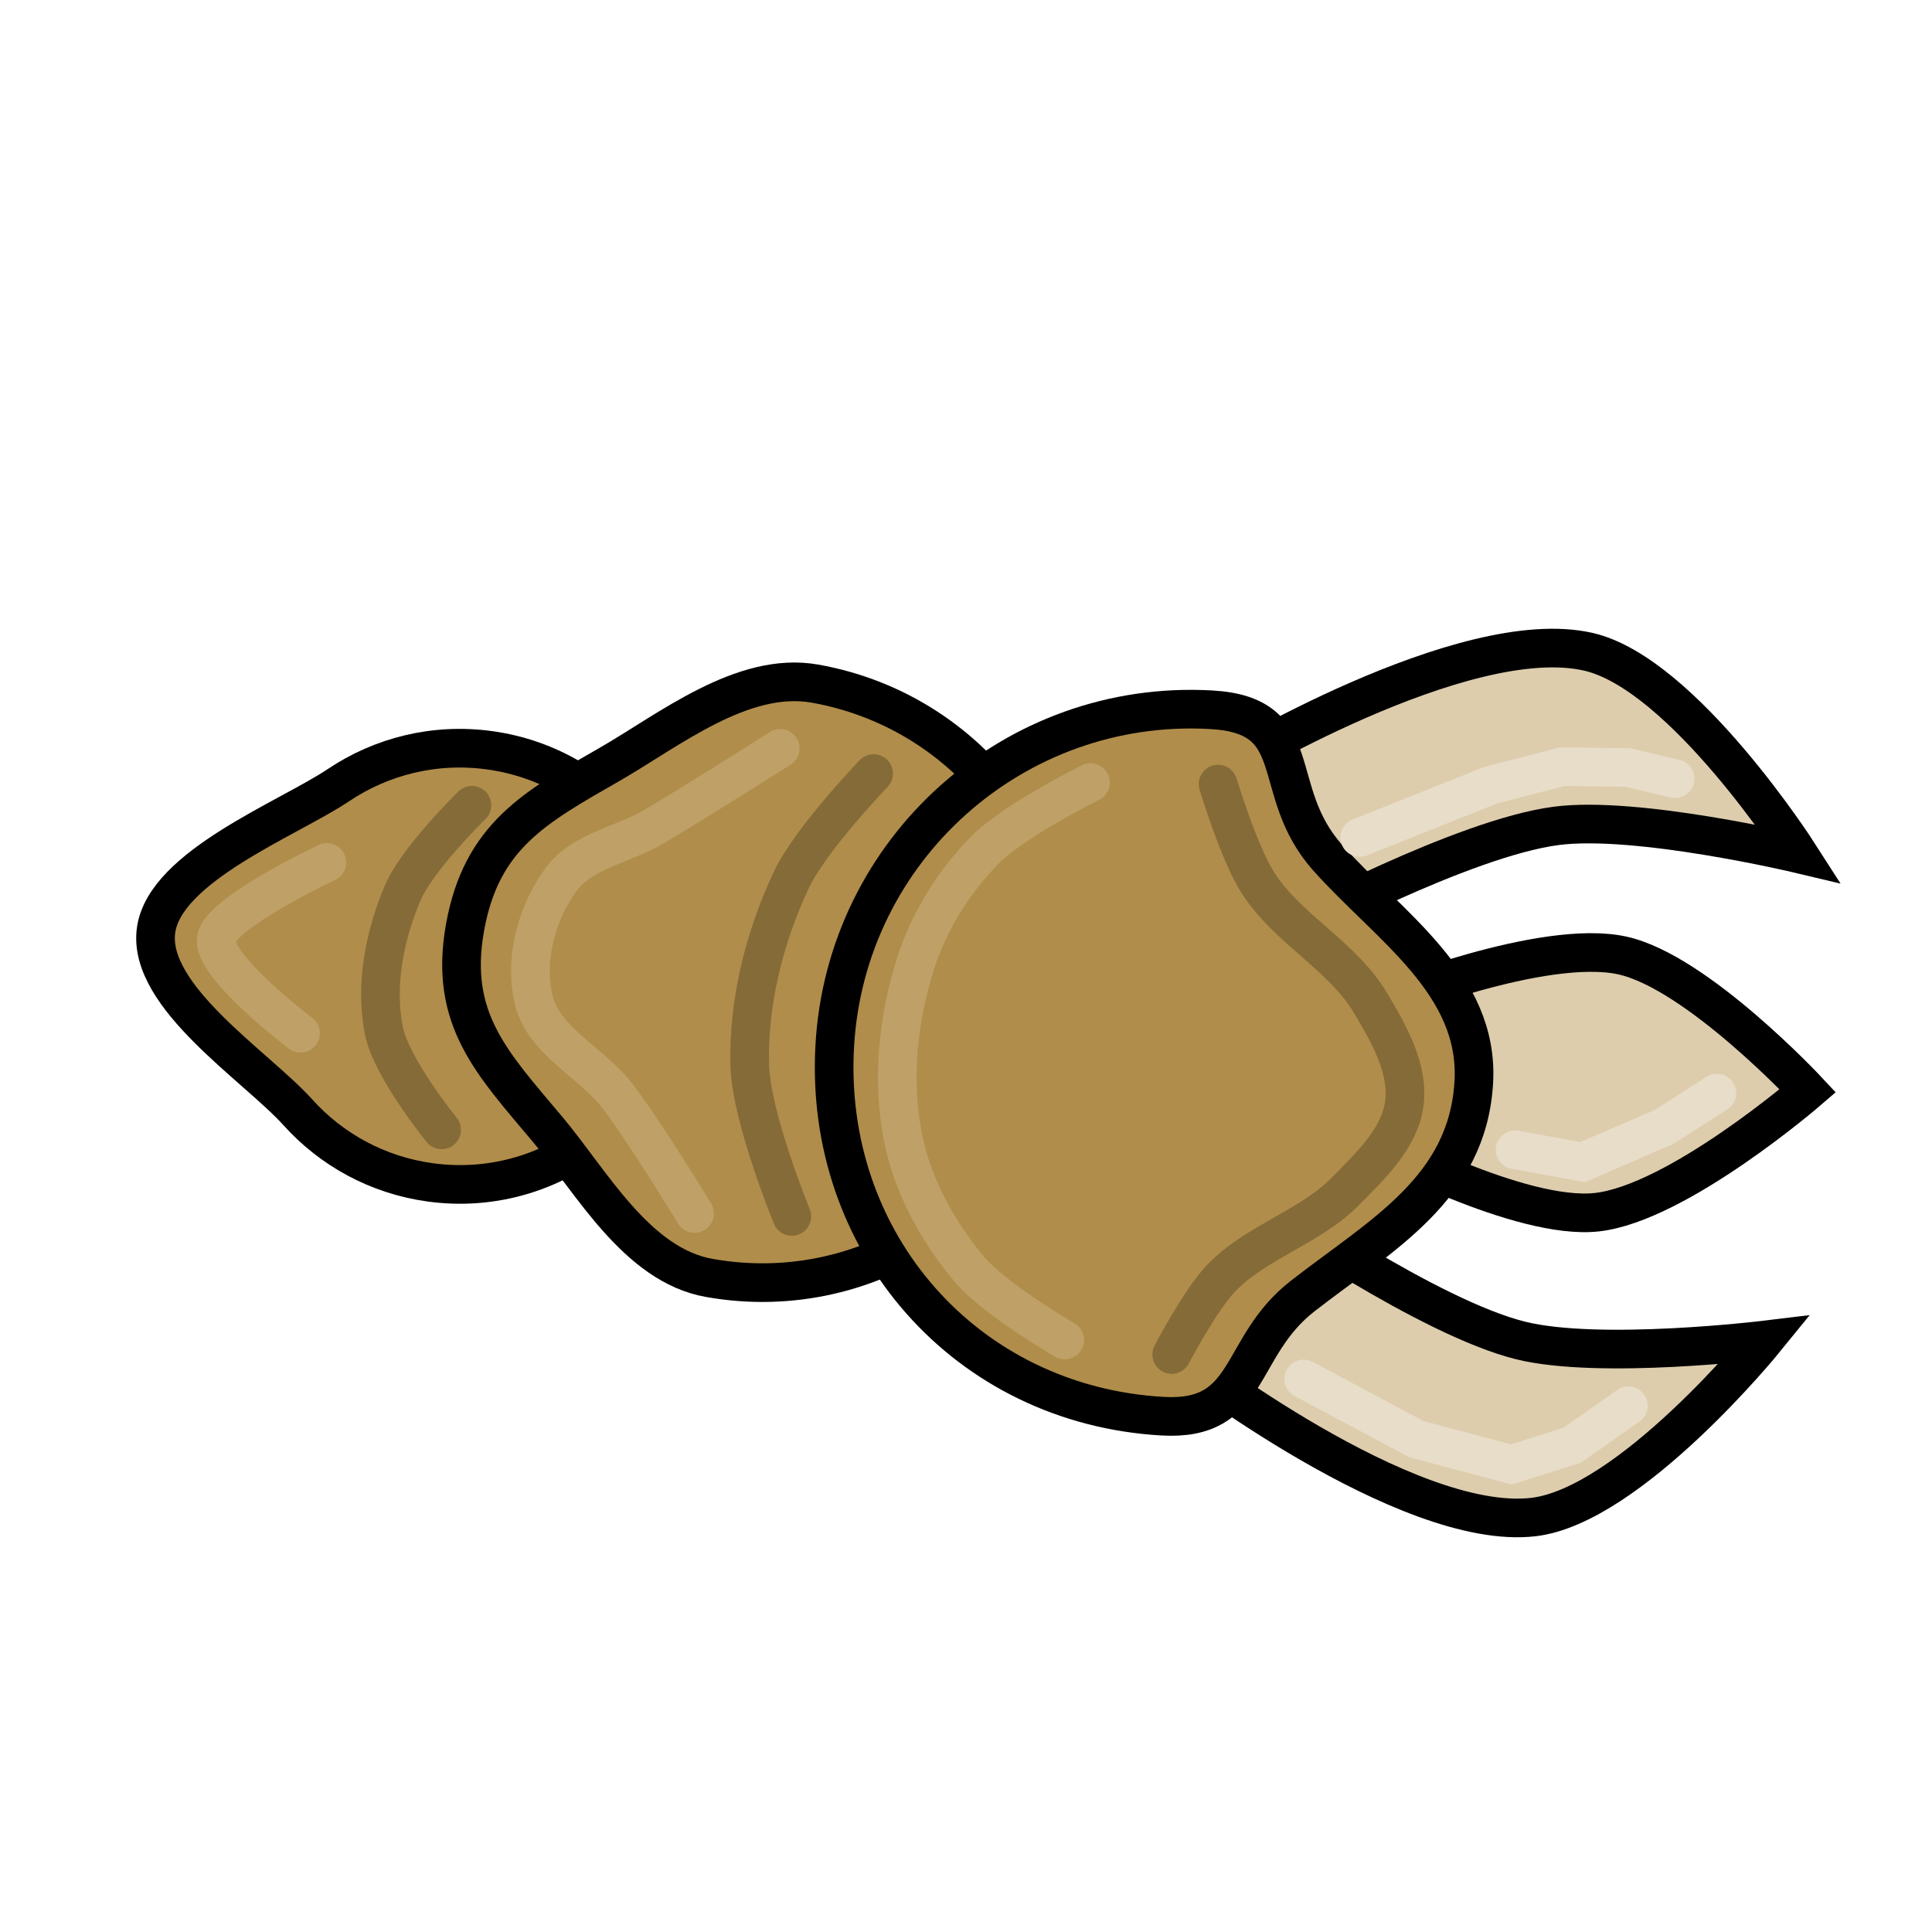
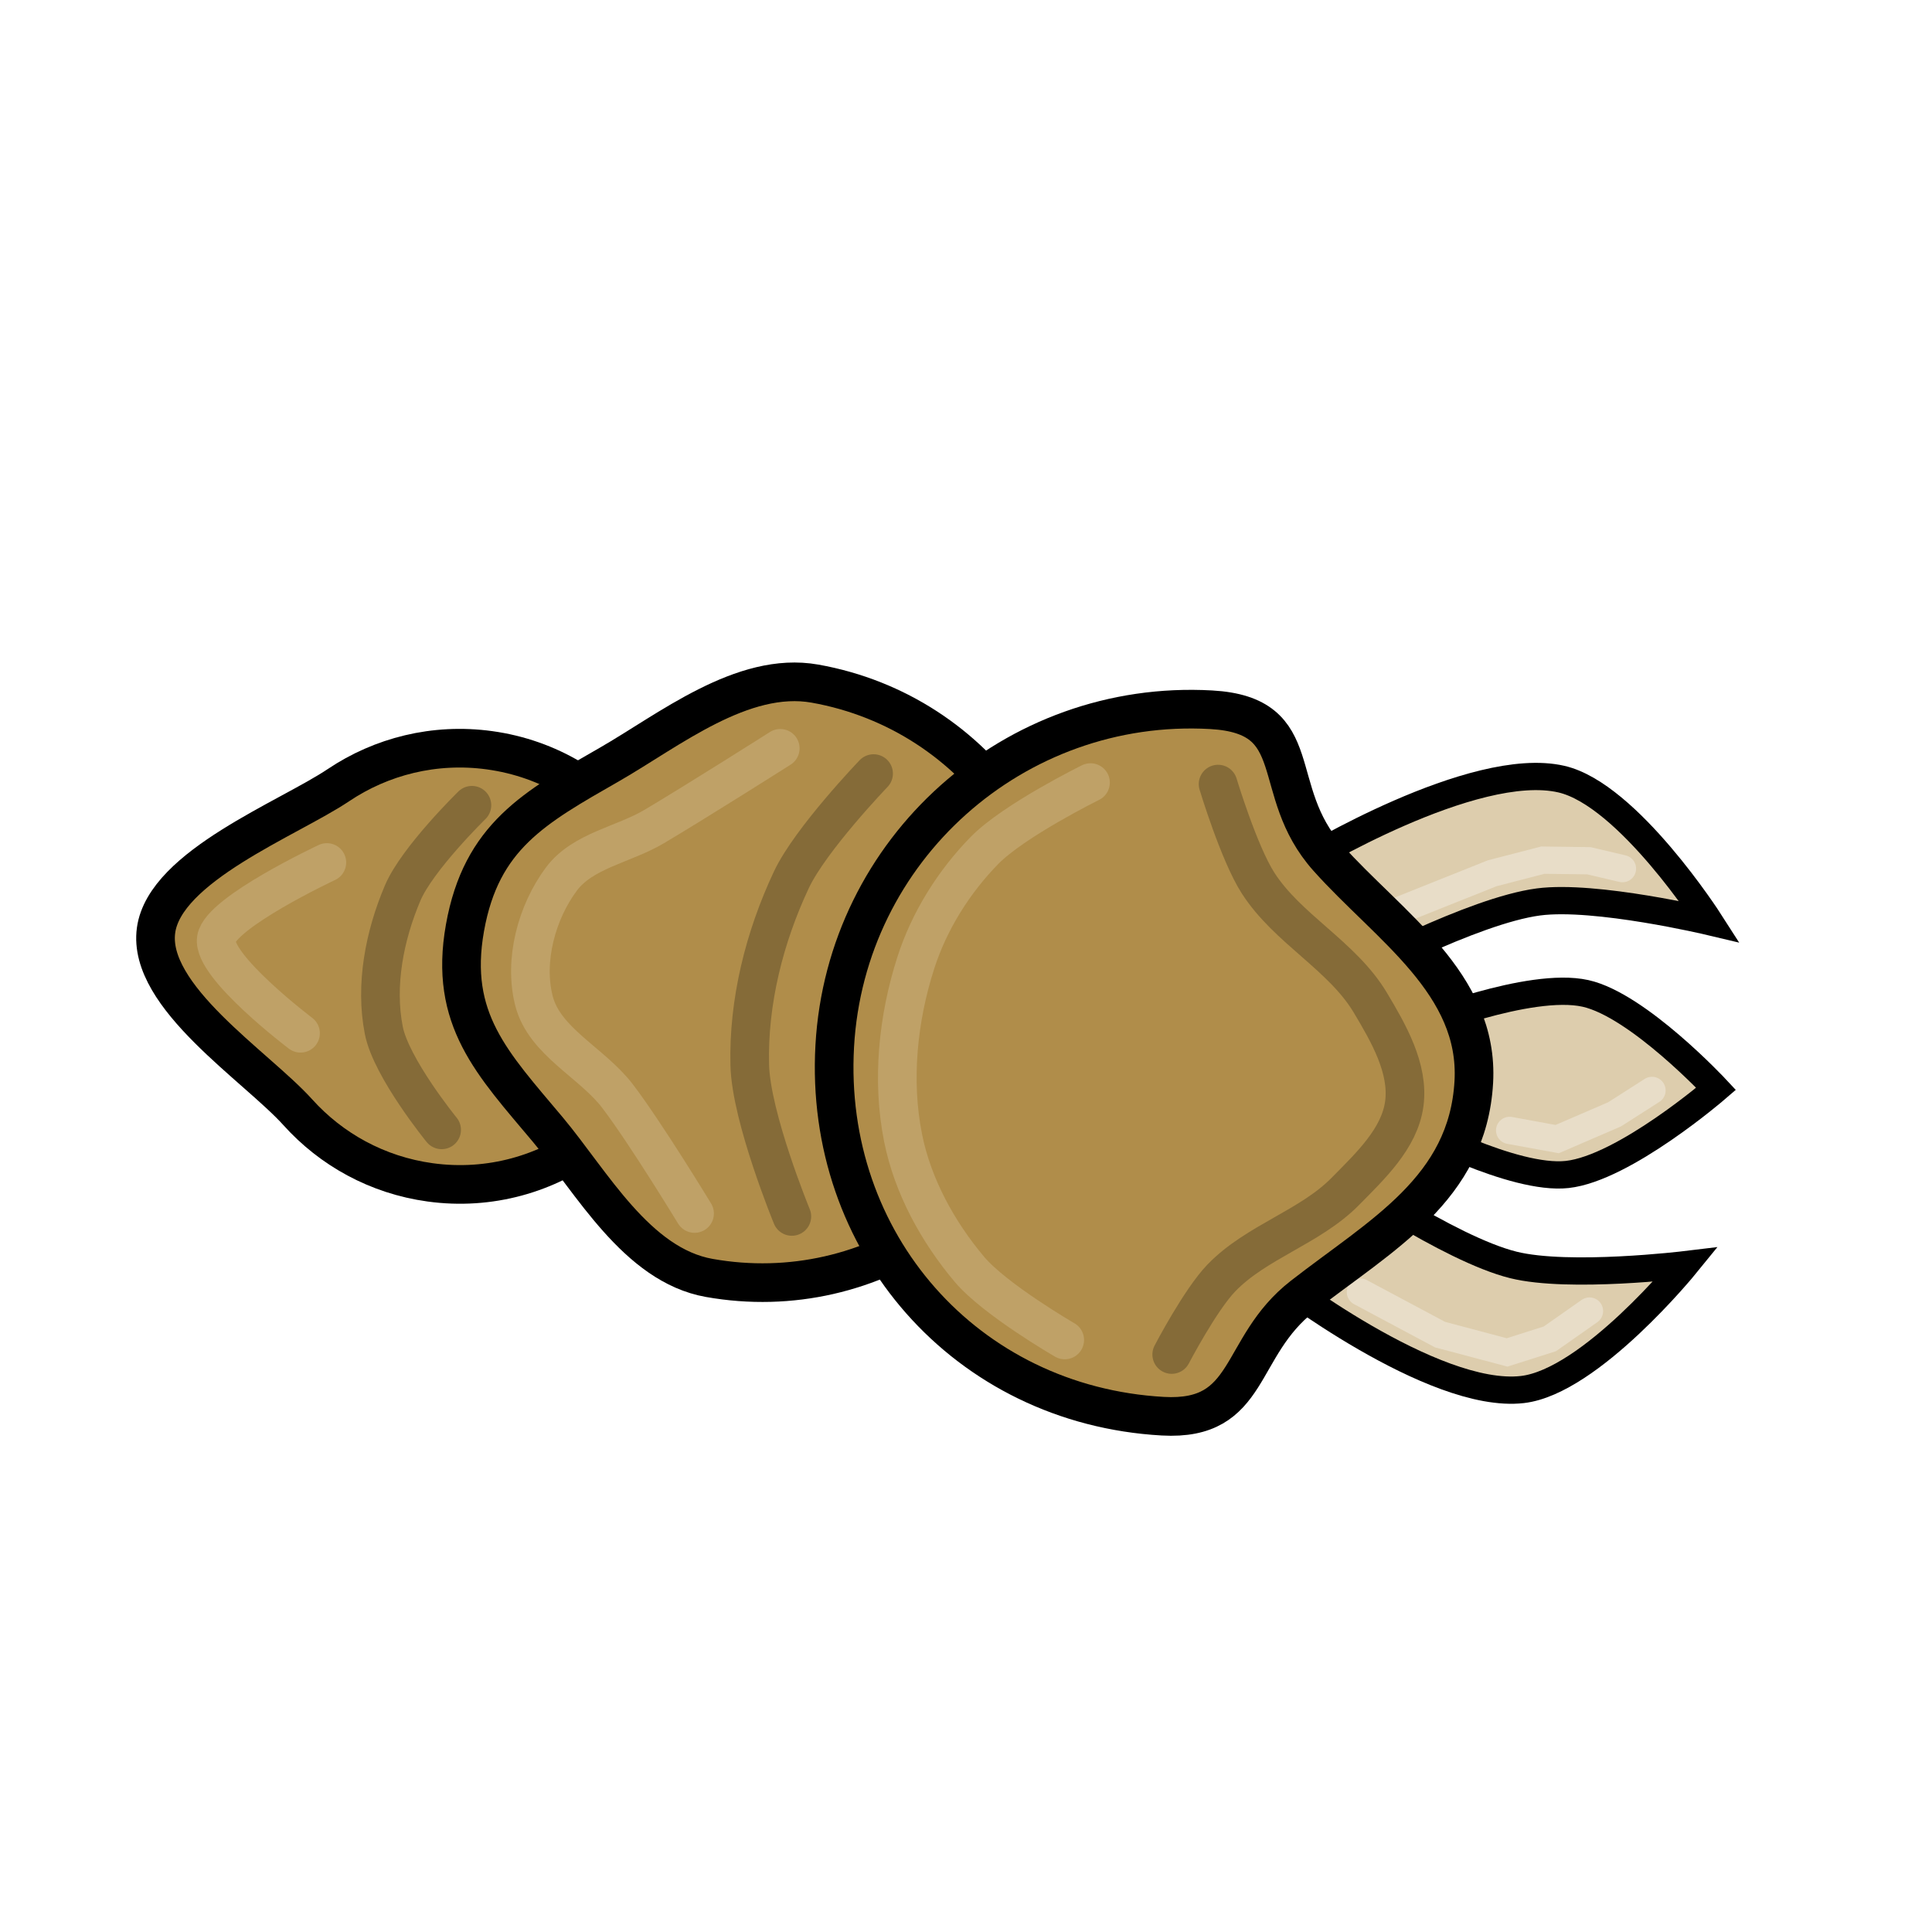
<svg xmlns="http://www.w3.org/2000/svg" width="100mm" height="100mm" viewBox="0 0 100 100" version="1.1" id="svg1">
  <defs id="defs1" />
  <g id="g129" style="display:inline" transform="matrix(1,0,0,-1,0,100)">
    <g id="g116" style="display:inline" transform="rotate(-7.820157,21.55098,50.29319)">
      <path id="path114" style="fill:#b08d4a;fill-opacity:1;stroke:#000000;stroke-width:2;stroke-linecap:round;stroke-opacity:1" d="m 35.111,50.293 c 0,6.234 -5.054,11.288 -11.288,11.288 -2.879,0 -5.507,-1.078 -7.501,-2.853 -2.323,-2.068 -8.331,-5.374 -8.331,-8.728 0,-3.461 6.102,-6.265 8.555,-8.336 1.965,-1.659 4.504,-2.659 7.277,-2.659 6.234,0 11.288,5.054 11.288,11.288 z" />
      <path style="fill:none;fill-opacity:1;stroke:#856b38;stroke-width:2;stroke-linecap:round;stroke-dasharray:none;stroke-opacity:1" d="m 24.041,41.779 c 0,0 -3.019,2.815 -3.665,4.691 -0.78,2.264 -0.629,4.873 0,7.183 0.506,1.86 2.932,4.984 2.932,4.984" id="path115" />
      <path style="fill:none;fill-opacity:1;stroke:#bfa167;stroke-width:2;stroke-linecap:round;stroke-dasharray:none;stroke-opacity:1" d="m 16.272,54.68 c 0,0 -5.099,-3.302 -5.131,-4.691 -0.033,-1.438 4.984,-4.251 4.984,-4.251" id="path116" />
    </g>
    <g id="g119" transform="rotate(-10.0964,33.45976,49.75529)">
      <path id="path117" style="fill:#b08d4a;fill-opacity:1;stroke:#000000;stroke-width:2;stroke-linecap:round" d="m 55.067,50.293 c 0,8.628 -6.994,15.622 -15.622,15.622 -3.813,0 -7.032,-3.716 -9.744,-5.986 -3.424,-2.866 -5.878,-4.822 -5.878,-9.636 0,-4.814 2.628,-6.663 6.052,-9.528 2.712,-2.27 5.757,-6.094 9.57,-6.094 8.628,-10e-7 15.622,6.994 15.622,15.622 z" />
      <path style="fill:none;fill-opacity:1;stroke:#856b38;stroke-width:2;stroke-linecap:round;stroke-dasharray:none;stroke-opacity:1" d="m 43.099,38.554 c 0,0 -2.976,4.674 -3.518,7.33 -0.656,3.211 -0.414,6.658 0.44,9.822 0.604,2.237 3.225,6.157 3.225,6.157" id="path118" />
      <path style="fill:none;fill-opacity:1;stroke:#bfa167;stroke-width:2;stroke-linecap:round;stroke-dasharray:none;stroke-opacity:1" d="m 38.115,37.821 c 0,0 -3.204,3.638 -4.984,5.277 -1.611,1.484 -4.227,2.11 -5.131,4.105 -0.888,1.961 -0.667,4.524 0.293,6.45 0.821,1.646 2.858,2.317 4.251,3.518 1.94,1.672 5.717,5.131 5.717,5.131" id="path119" />
    </g>
    <g id="g128" style="fill:#b08d4a;fill-opacity:1" transform="rotate(-3.229595,-35.34495,48.97422)">
-       <path style="fill:#ddcdad;fill-opacity:1;stroke:#000000;stroke-width:2;stroke-linecap:round;stroke-dasharray:none;stroke-opacity:1" d="m 71.547,46.844 -0.053,7.292 c 0,0 8.065,3.803 12.211,3.126 3.906,-0.638 9.968,-6.45 9.968,-6.45 0,0 -6.411,-6.198 -10.555,-6.89 -3.924,-0.655 -11.572,2.923 -11.572,2.923 z" id="path120" />
-       <path style="fill:#ddcdad;fill-opacity:1;stroke:#000000;stroke-width:2;stroke-linecap:round;stroke-dasharray:none;stroke-opacity:1" d="m 62.504,65.703 c 0,0 12.028,8.282 18.563,7.154 4.951,-0.855 11.434,-9.822 11.434,-9.822 0,0 -8.471,1.515 -12.607,0.733 -4.801,-0.907 -13.315,-6.132 -13.315,-6.132 z" id="path121" />
-       <path style="fill:#ddcdad;fill-opacity:1;stroke:#000000;stroke-width:2;stroke-linecap:round;stroke-dasharray:none;stroke-opacity:1" d="m 62.167,35.137 c 0,0 12.028,-8.282 18.563,-7.154 4.951,0.855 11.434,9.822 11.434,9.822 0,0 -8.471,-1.515 -12.607,-0.733 -4.801,0.907 -13.315,6.132 -13.315,6.132 z" id="path122" />
+       <path style="display:inline;fill:#ddcdad;fill-opacity:1;stroke:#000000;stroke-width:1.411;stroke-linecap:round;stroke-dasharray:none;stroke-opacity:1" d="m 73.319,47.848 -0.037,5.144 c 0,0 5.689,2.683 8.615,2.205 2.756,-0.45 7.032,-4.55 7.032,-4.55 0,0 -4.523,-4.372 -7.446,-4.861 -2.768,-0.462 -8.164,2.062 -8.164,2.062 z" id="path120" />
+       <path style="display:inline;fill:#ddcdad;fill-opacity:1;stroke:#000000;stroke-width:1.411;stroke-linecap:round;stroke-dasharray:none;stroke-opacity:1" d="m 66.939,61.152 c 0,0 8.485,5.843 13.095,5.047 3.493,-0.603 8.067,-6.929 8.067,-6.929 0,0 -5.976,1.068 -8.894,0.517 -3.387,-0.64 -9.393,-4.326 -9.393,-4.326 z" id="path121" />
+       <path style="display:inline;fill:#ddcdad;fill-opacity:1;stroke:#000000;stroke-width:1.411;stroke-linecap:round;stroke-dasharray:none;stroke-opacity:1" d="m 66.701,39.589 c 0,0 8.485,-5.843 13.095,-5.047 3.493,0.603 8.067,6.929 8.067,6.929 0,0 -5.976,-1.068 -8.894,-0.517 -3.387,0.64 -9.393,4.326 -9.393,4.326 z" id="path122" />
+       <path style="display:inline;fill:none;fill-opacity:1;stroke:#e8ddc8;stroke-width:1.411;stroke-linecap:round;stroke-dasharray:none;stroke-opacity:1" d="m 71.14,39.104 4.24,-1.965 3.516,-0.724 2.172,0.827 1.965,1.551" id="path126" />
+       <path style="display:inline;fill:none;fill-opacity:1;stroke:#e8ddc8;stroke-width:1.411;stroke-linecap:round;stroke-dasharray:none;stroke-opacity:1" d="m 78.38,47.895 2.482,-0.31 2.896,1.448 1.862,1.344" id="path127" />
+       <path style="display:inline;fill:none;fill-opacity:1;stroke:#e8ddc8;stroke-width:1.411;stroke-linecap:round;stroke-dasharray:none;stroke-opacity:1" d="m 72.071,58.96 4.654,2.172 2.585,0.827 2.379,0.103 1.758,-0.31" id="path128" />
      <path id="path123" style="fill:#b08d4a;fill-opacity:1;stroke:#000000;stroke-width:2;stroke-linecap:round" d="m 76.387,50.293 c 0,5.101 -4.853,7.813 -8.195,11.155 -3.343,3.343 -1.364,7.316 -6.464,7.316 -10.201,0 -18.471,-8.27 -18.471,-18.471 0,-10.201 7.83,-18.178 18.031,-18.178 4.653,0 3.626,3.773 6.874,6.612 3.873,3.386 8.225,6.017 8.225,11.566 z" />
      <path style="fill:none;fill-opacity:1;stroke:#856b38;stroke-width:2;stroke-linecap:round;stroke-dasharray:none;stroke-opacity:1" d="m 61.57,35.329 c 0,0 1.316,2.912 2.346,4.105 1.705,1.976 4.435,2.876 6.157,4.838 1.2,1.367 2.644,2.878 2.785,4.691 0.143,1.836 -1.02,3.605 -2.052,5.131 -1.589,2.347 -4.499,3.565 -6.157,5.864 -1.074,1.489 -2.346,4.984 -2.346,4.984" id="path124" />
      <path style="fill:none;fill-opacity:1;stroke:#bfa167;stroke-width:2;stroke-linecap:round;stroke-dasharray:none;stroke-opacity:1" d="m 55.999,35.769 c 0,0 -3.726,1.884 -5.131,3.372 -1.743,1.847 -3.174,4.139 -3.811,6.597 -0.761,2.933 -0.616,6.156 0.147,9.089 0.572,2.201 1.728,4.299 3.225,6.01 1.429,1.633 5.277,3.811 5.277,3.811" id="path125" />
-       <path style="fill:none;fill-opacity:1;stroke:#e8ddc8;stroke-width:2;stroke-linecap:round;stroke-dasharray:none;stroke-opacity:1" d="m 68.46,34.45 6.01,-2.785 4.984,-1.026 3.078,1.173 2.785,2.199" id="path126" />
-       <path style="fill:none;fill-opacity:1;stroke:#e8ddc8;stroke-width:2;stroke-linecap:round;stroke-dasharray:none;stroke-opacity:1" d="m 78.721,46.91 3.518,-0.44 4.105,2.052 2.639,1.906" id="path127" />
-       <path style="fill:none;fill-opacity:1;stroke:#e8ddc8;stroke-width:2;stroke-linecap:round;stroke-dasharray:none;stroke-opacity:1" d="m 69.779,62.596 6.597,3.078 3.665,1.173 3.372,0.147 2.492,-0.44" id="path128" />
    </g>
  </g>
</svg>
